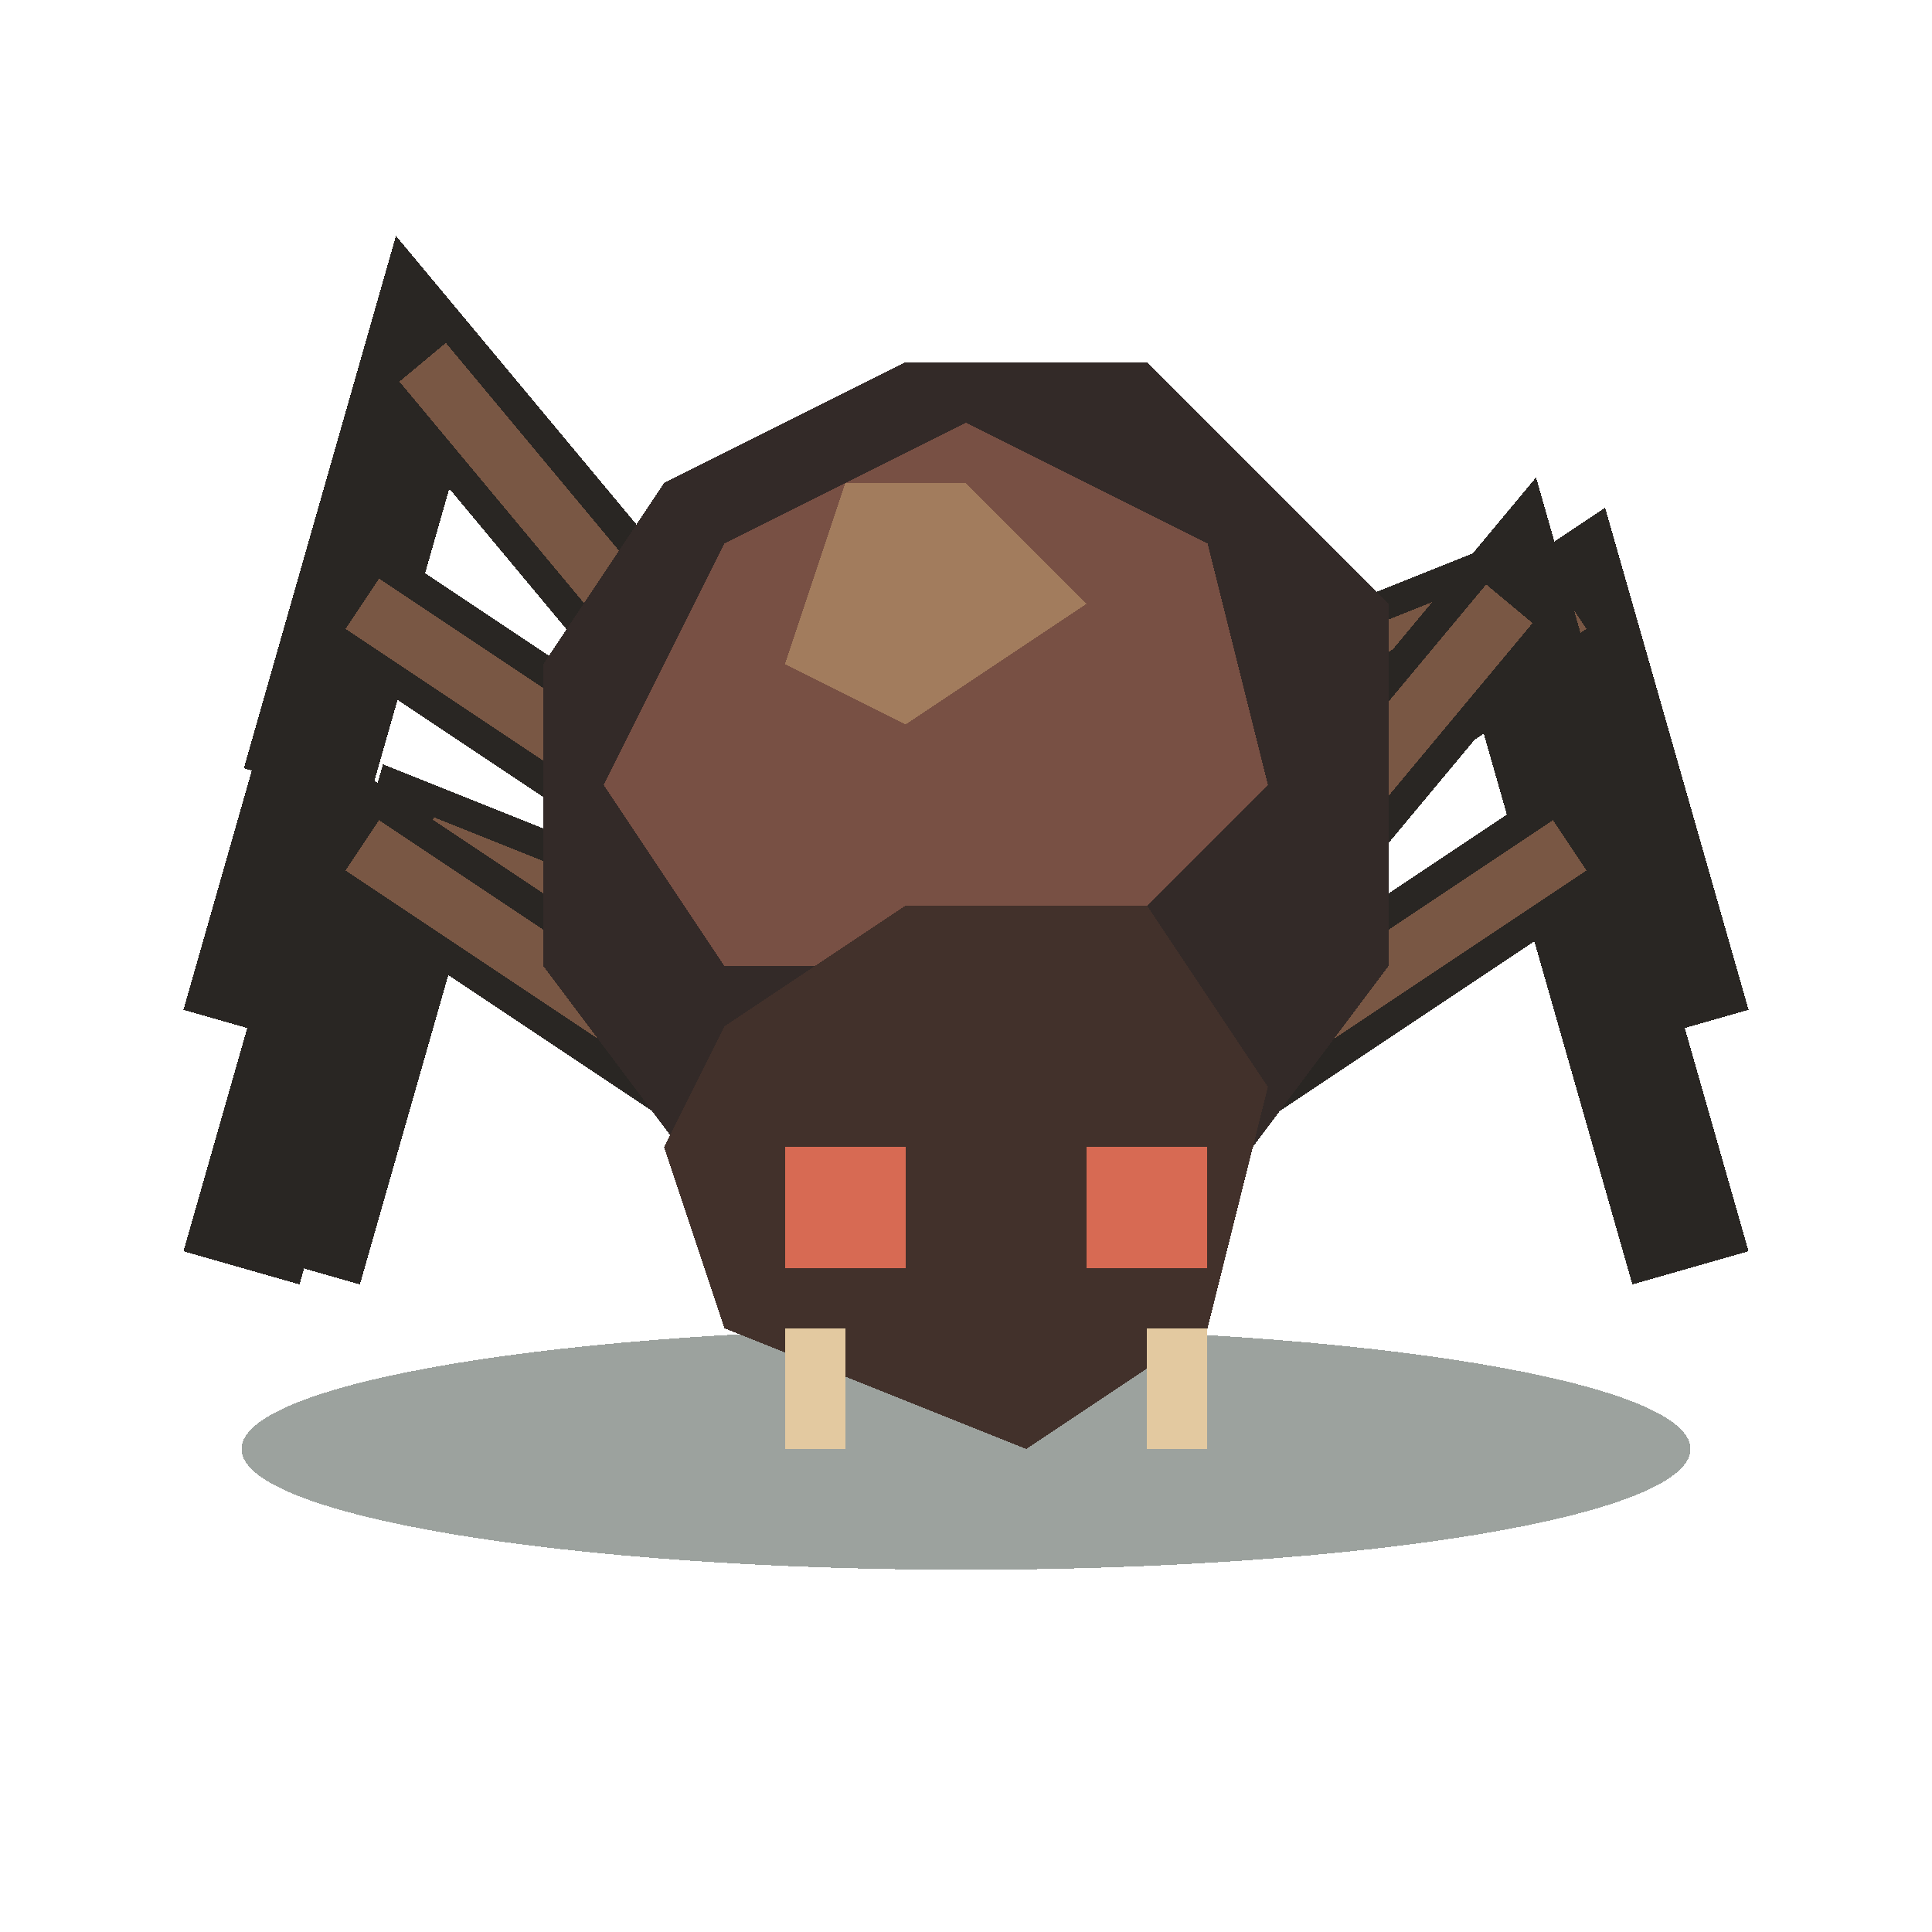
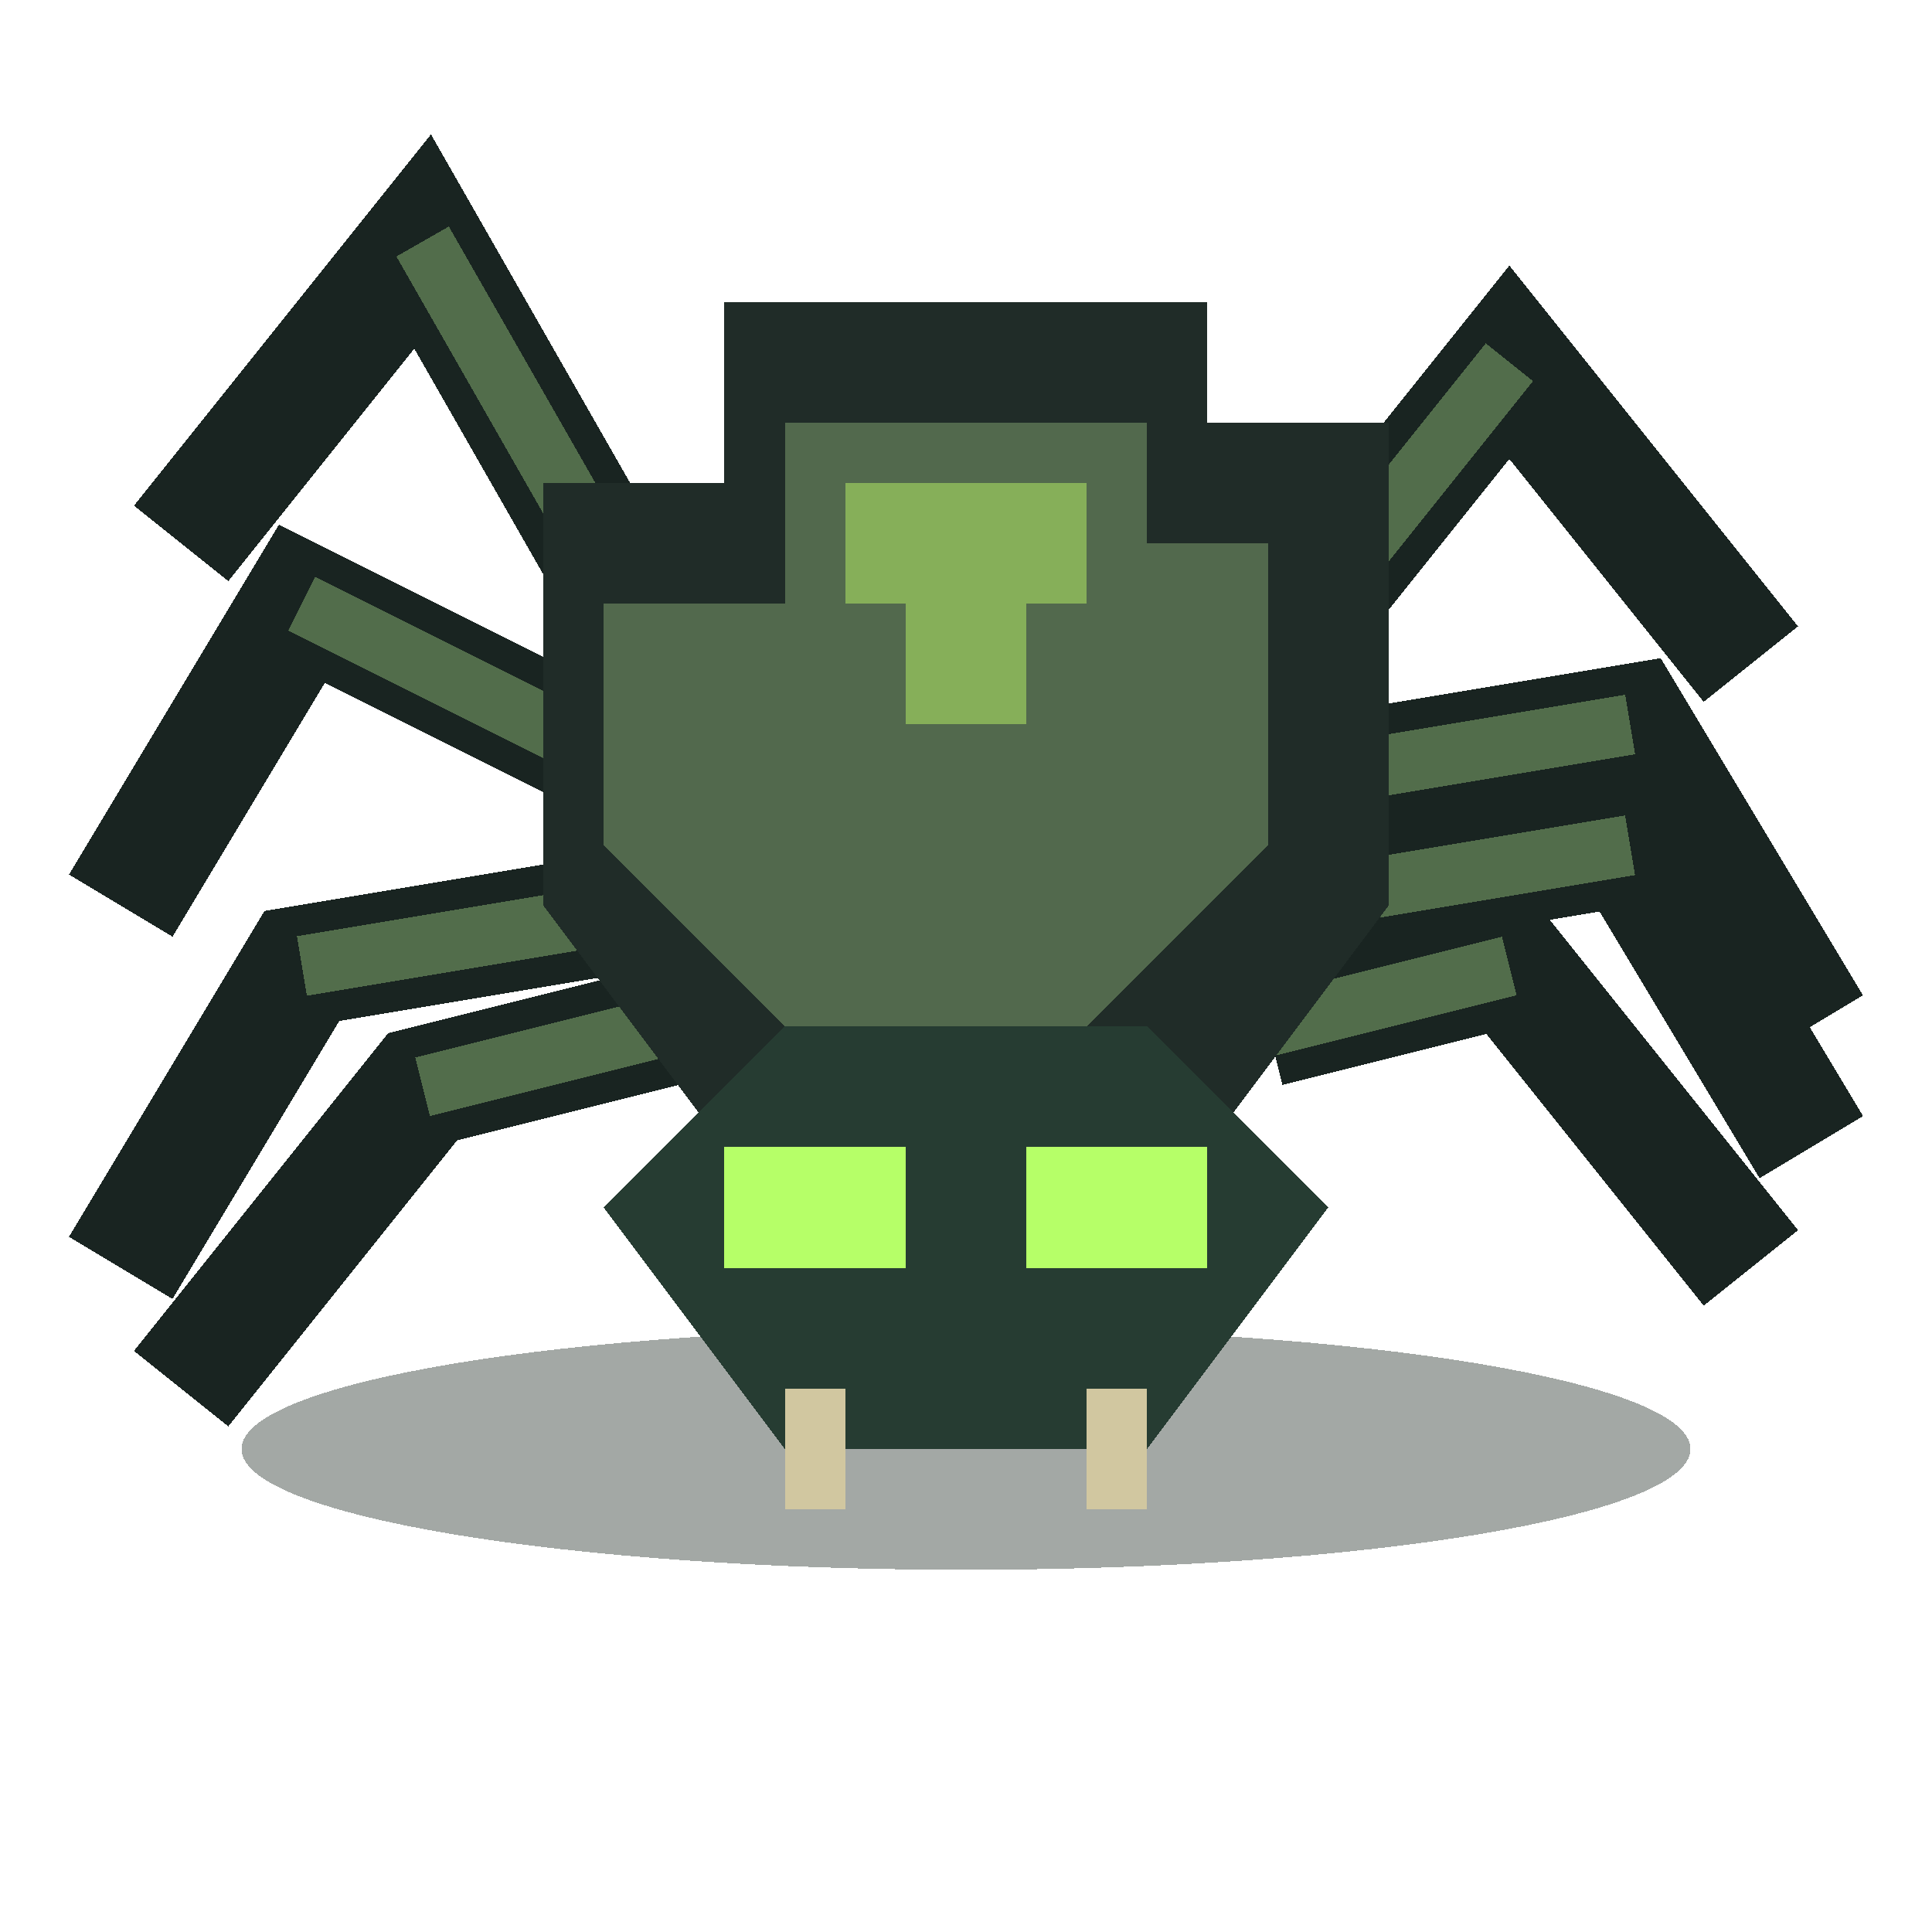
<svg xmlns="http://www.w3.org/2000/svg" width="64" height="64" viewBox="0 0 32 32" shape-rendering="crispEdges">
-   <ellipse cx="16" cy="24" rx="12" ry="2" fill="#233128" opacity=".45" />
-   <path d="M12 12L7 6L5 13" stroke="#292623" stroke-width="2" fill="none" />
-   <path d="M12 12L7 6" stroke="#795744" stroke-width="1" fill="none" />
-   <path d="M12 14L6 10L4 17" stroke="#292623" stroke-width="2" fill="none" />
-   <path d="M12 14L6 10" stroke="#795744" stroke-width="1" fill="none" />
-   <path d="M12 16L7 14L5 21" stroke="#292623" stroke-width="2" fill="none" />
-   <path d="M12 16L7 14" stroke="#795744" stroke-width="1" fill="none" />
-   <path d="M12 18L6 14L4 21" stroke="#292623" stroke-width="2" fill="none" />
-   <path d="M12 18L6 14" stroke="#795744" stroke-width="1" fill="none" />
-   <path d="M20 12L25 10L27 17" stroke="#292623" stroke-width="2" fill="none" />
-   <path d="M20 12L25 10" stroke="#795744" stroke-width="1" fill="none" />
-   <path d="M20 14L26 10L28 17" stroke="#292623" stroke-width="2" fill="none" />
-   <path d="M20 14L26 10" stroke="#795744" stroke-width="1" fill="none" />
-   <path d="M20 16L25 10L27 17" stroke="#292623" stroke-width="2" fill="none" />
-   <path d="M20 16L25 10" stroke="#795744" stroke-width="1" fill="none" />
-   <path d="M20 18L26 14L28 21" stroke="#292623" stroke-width="2" fill="none" />
-   <path d="M20 18L26 14" stroke="#795744" stroke-width="1" fill="none" />
-   <path d="M11 8L15 6H19L23 10V16L20 20H12L9 16V11Z" fill="#332a28" />
-   <path d="M12 9L16 7L20 9L21 13L18 16H12L10 13Z" fill="#785044" />
-   <path d="M14 8L16 8L18 10L15 12L13 11Z" fill="#a27c5d" />
-   <path d="M12 17L15 15H19L21 18L20 22L17 24L12 22L11 19Z" fill="#42312b" />
-   <rect x="13" y="19" width="2" height="2" fill="#d76a53" />
-   <rect x="18" y="19" width="2" height="2" fill="#d76a53" />
-   <rect x="13" y="22" width="1" height="2" fill="#e3c9a0" />
-   <rect x="19" y="22" width="1" height="2" fill="#e3c9a0" />
+   <ellipse cx="16" cy="24" rx="12" ry="2" fill="#18251d" opacity=".4" />
+   <path d="M11 11L7 4L3 9" stroke="#192421" stroke-width="2" fill="none" />
+   <path d="M11 11L7 4" stroke="#526d4b" stroke-width="1" fill="none" />
+   <path d="M11 13L5 10L2 15" stroke="#192421" stroke-width="2" fill="none" />
+   <path d="M11 13L5 10" stroke="#526d4b" stroke-width="1" fill="none" />
+   <path d="M11 15L5 16L2 21" stroke="#192421" stroke-width="2" fill="none" />
+   <path d="M11 15L5 16" stroke="#526d4b" stroke-width="1" fill="none" />
+   <path d="M11 17L7 18L3 23" stroke="#192421" stroke-width="2" fill="none" />
+   <path d="M11 17L7 18" stroke="#526d4b" stroke-width="1" fill="none" />
+   <path d="M21 11L25 6L29 11" stroke="#192421" stroke-width="2" fill="none" />
+   <path d="M21 11L25 6" stroke="#526d4b" stroke-width="1" fill="none" />
+   <path d="M21 13L27 12L30 17" stroke="#192421" stroke-width="2" fill="none" />
+   <path d="M21 13L27 12" stroke="#526d4b" stroke-width="1" fill="none" />
+   <path d="M21 15L27 14L30 19" stroke="#192421" stroke-width="2" fill="none" />
+   <path d="M21 15L27 14" stroke="#526d4b" stroke-width="1" fill="none" />
+   <path d="M21 17L25 16L29 21" stroke="#192421" stroke-width="2" fill="none" />
+   <path d="M21 17L25 16" stroke="#526d4b" stroke-width="1" fill="none" />
+   <path fill="#202c28" d="M12 5h8v2h3v8l-3 4h-8l-3-4V8h3z" />
+   <path fill="#52694d" d="M13 7h6v2h2v5l-3 3h-5l-3-3V10h3z" />
+   <path fill="#86af59" d="M14 8h4v2h-1v2h-2v-2h-1z" />
+   <path fill="#263c32" d="M13 17h6l3 3-3 4h-6l-3-4z" />
+   <path fill="#b6ff68" d="M12 19h3v2h-3zM17 19h3v2h-3z" />
+   <path fill="#d1c7a0" d="M13 23h1v2h-1zM18 23h1v2h-1z" />
</svg>
